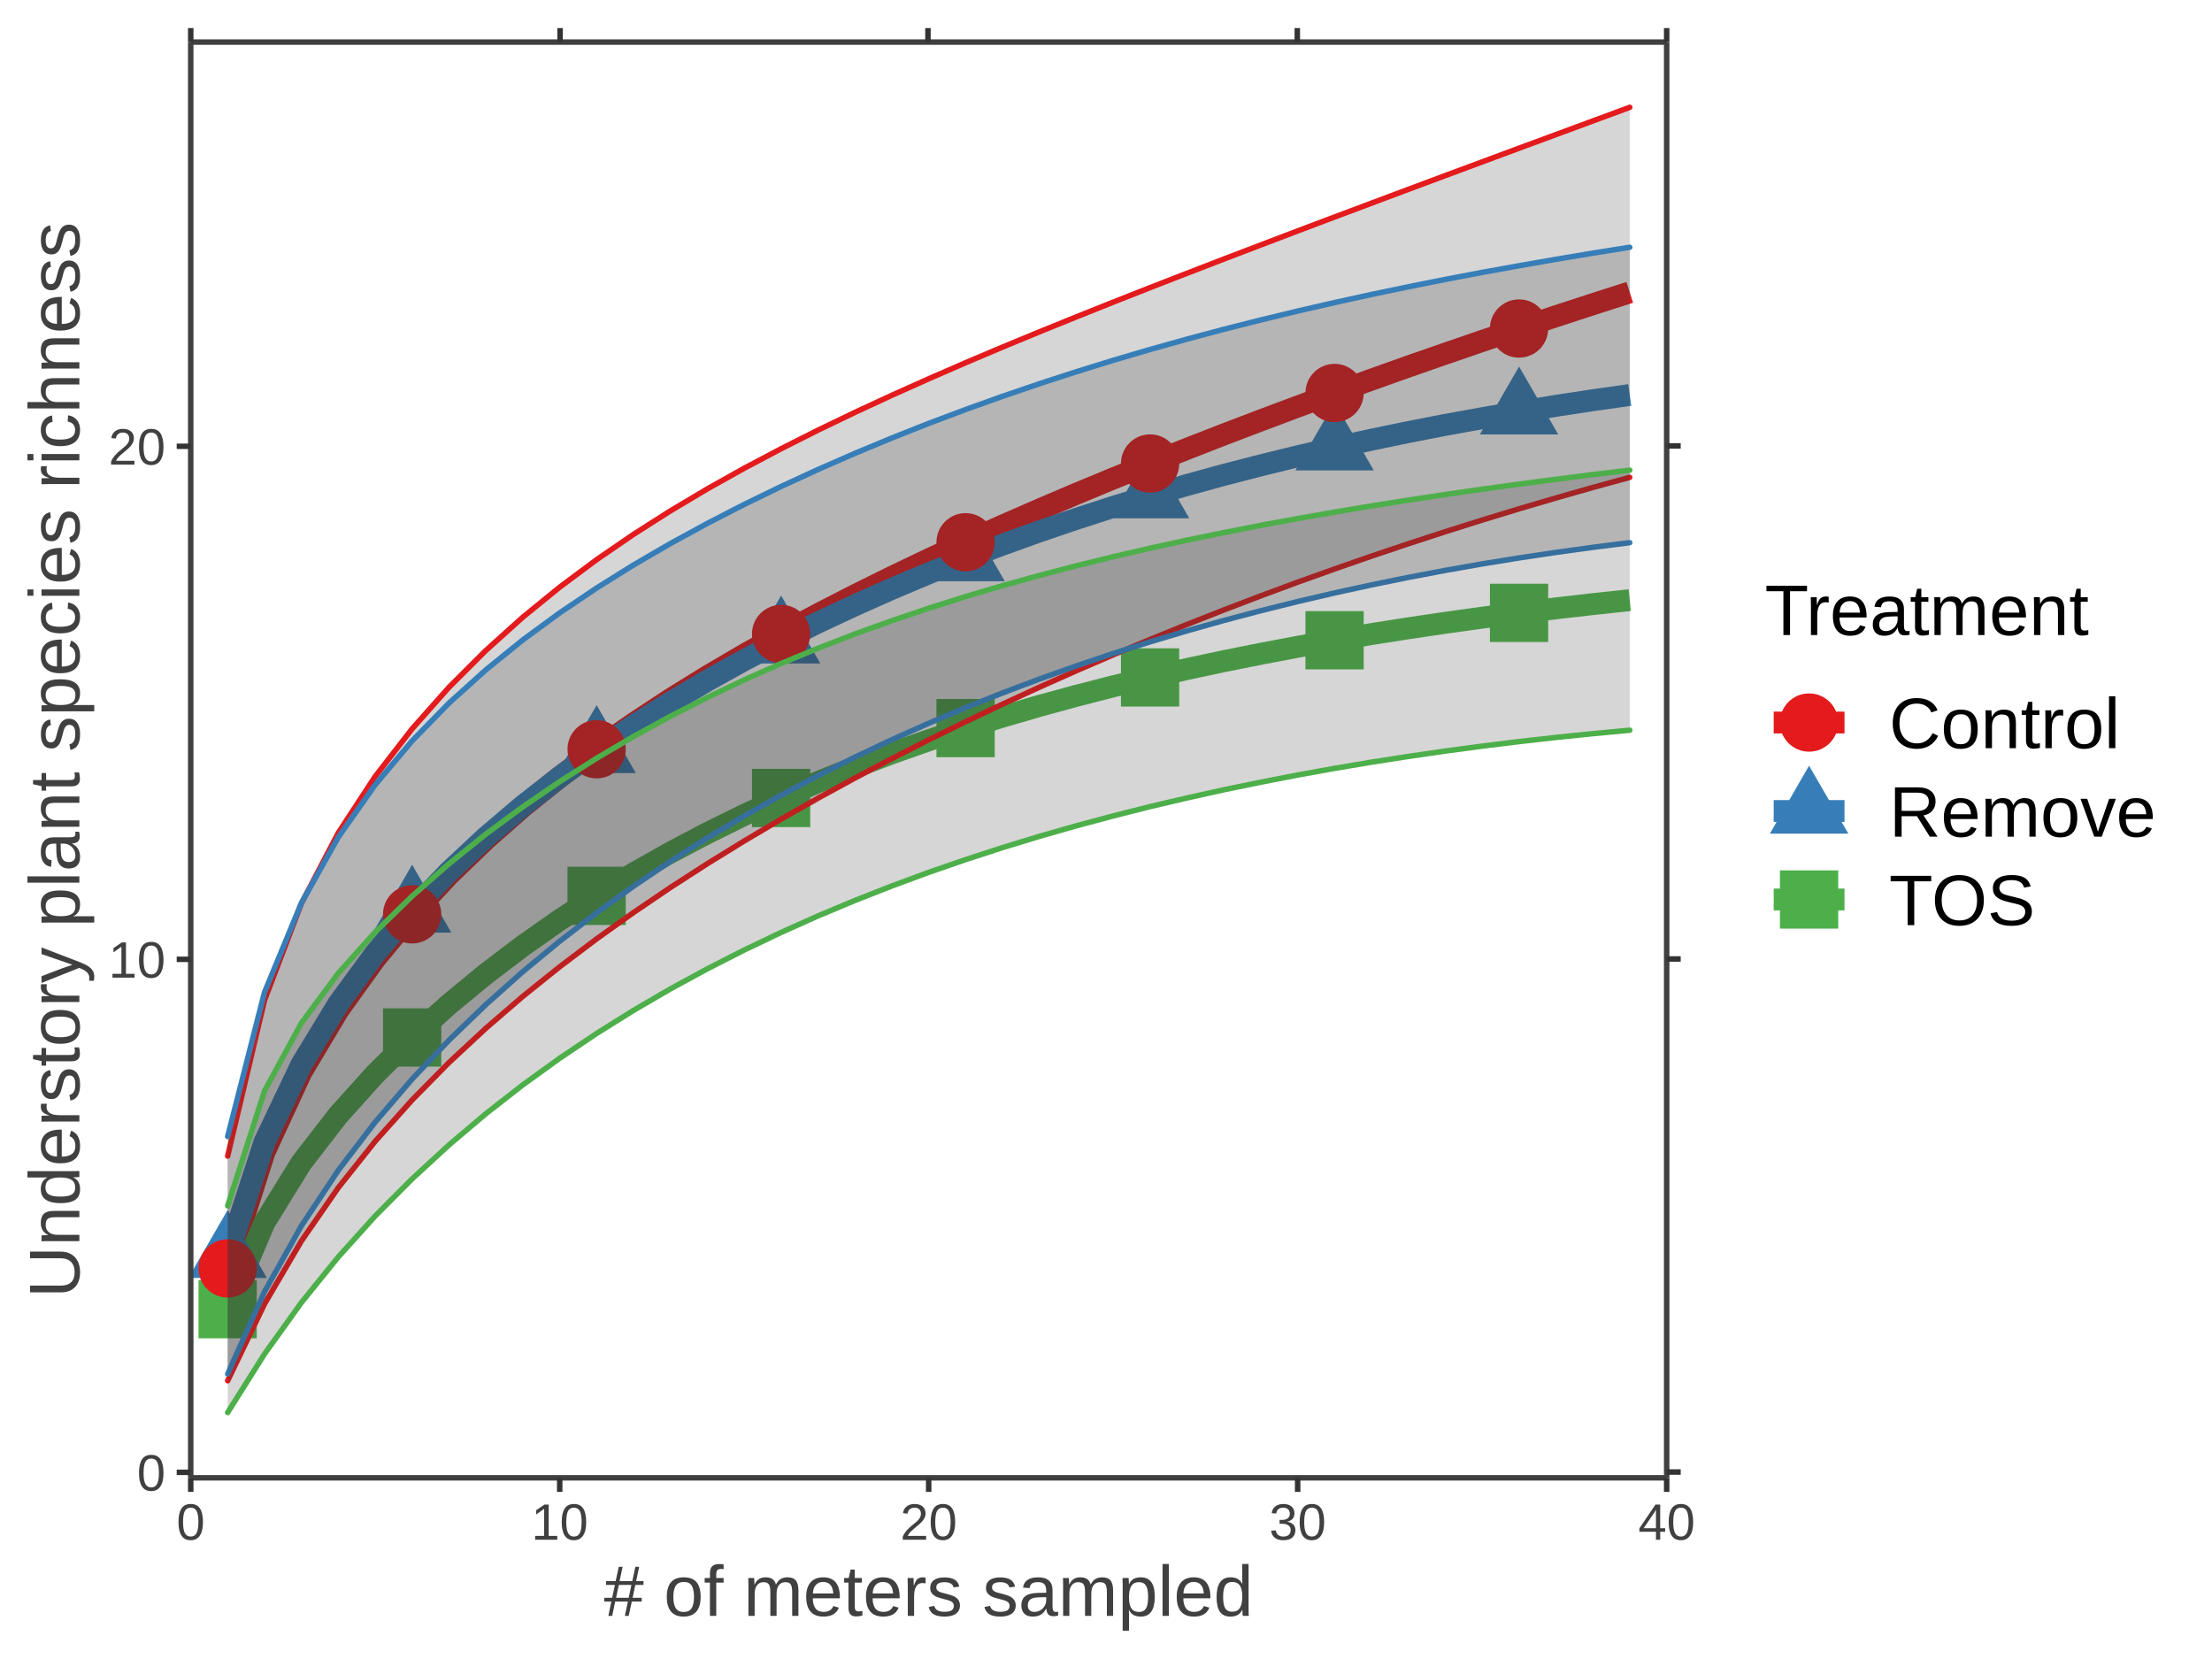
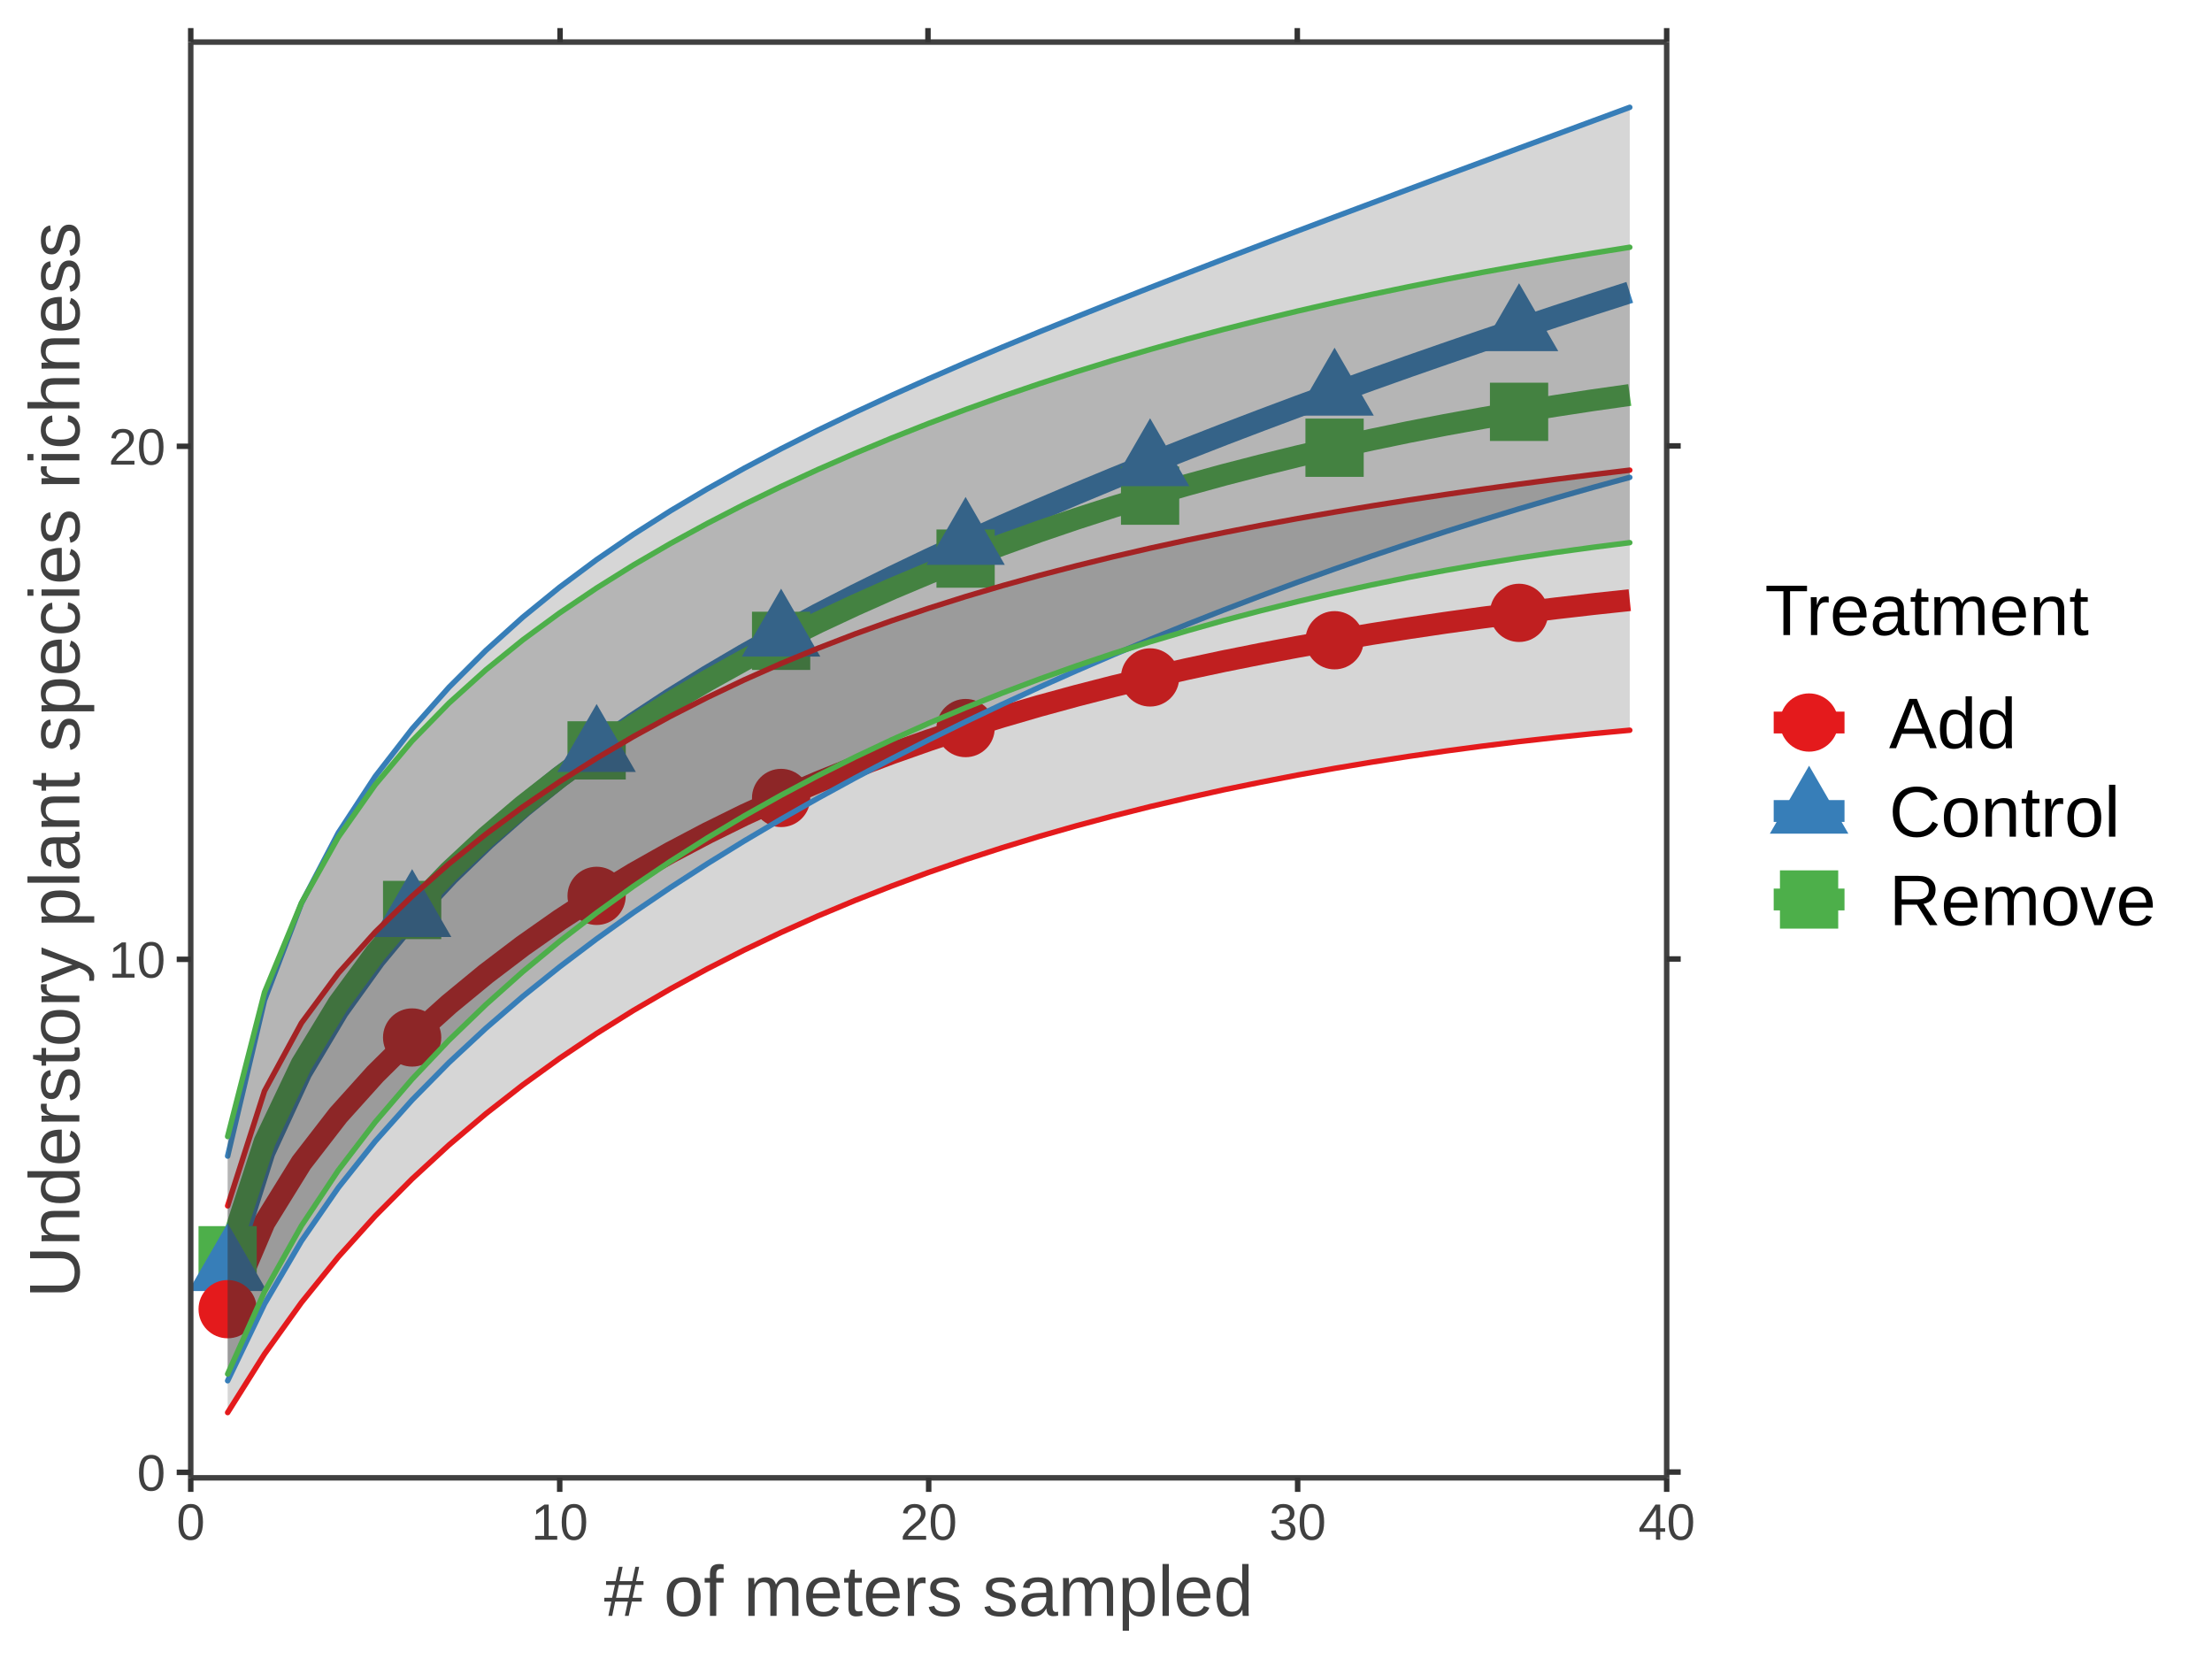
<svg xmlns="http://www.w3.org/2000/svg" class="svglite" width="432.00pt" height="324.00pt" viewBox="0 0 432.00 324.00">
  <defs>
    <style type="text/css">
    .svglite line, .svglite polyline, .svglite polygon, .svglite path, .svglite rect, .svglite circle {
      fill: none;
      stroke: #000000;
      stroke-linecap: round;
      stroke-linejoin: round;
      stroke-miterlimit: 10.00;
    }
  </style>
  </defs>
  <rect width="100%" height="100%" style="stroke: none; fill: #FFFFFF;" />
  <defs>
    <clipPath id="cpMC4wMHw0MzIuMDB8MC4wMHwzMjQuMDA=">
      <rect x="0.00" y="0.00" width="432.00" height="324.00" />
    </clipPath>
  </defs>
  <g clip-path="url(#cpMC4wMHw0MzIuMDB8MC4wMHwzMjQuMDA=)">
    <rect x="0" y="0.00" width="432.00" height="324.00" style="stroke-width: 1.07; stroke: #FFFFFF; fill: #FFFFFF;" />
  </g>
  <defs>
    <clipPath id="cpMzcuMjV8MzI1LjUwfDguMjJ8Mjg4LjYy">
      <rect x="37.25" y="8.22" width="288.25" height="280.40" />
    </clipPath>
  </defs>
  <g clip-path="url(#cpMzcuMjV8MzI1LjUwfDguMjJ8Mjg4LjYy)">
-     <polyline points="44.46,247.72 51.66,224.99 58.87,209.38 66.07,197.30 73.28,187.26 80.49,178.57 87.69,170.86 94.90,163.91 102.10,157.57 109.31,151.74 116.52,146.33 123.72,141.29 130.93,136.55 138.14,132.08 145.34,127.85 152.55,123.81 159.75,119.95 166.96,116.25 174.17,112.68 181.37,109.23 188.58,105.90 195.78,102.66 202.99,99.51 210.20,96.44 217.40,93.45 224.61,90.52 231.82,87.66 239.02,84.85 246.23,82.10 253.43,79.40 260.64,76.75 267.85,74.14 275.05,71.58 282.26,69.07 289.46,66.59 296.67,64.16 303.88,61.76 311.08,59.41 318.29,57.10 " style="stroke-width: 4.27; stroke: #E41A1C; stroke-linecap: butt;" />
-     <polyline points="44.46,245.15 51.66,223.03 58.87,207.87 66.07,196.03 73.28,186.20 80.49,177.72 87.69,170.23 94.90,163.50 102.10,157.38 109.31,151.76 116.52,146.55 123.72,141.71 130.93,137.18 138.14,132.93 145.34,128.93 152.55,125.15 159.75,121.58 166.96,118.21 174.17,115.00 181.37,111.97 188.58,109.09 195.78,106.37 202.99,103.78 210.20,101.33 217.40,99.00 224.61,96.80 231.82,94.72 239.02,92.74 246.23,90.88 253.43,89.11 260.64,87.44 267.85,85.87 275.05,84.38 282.26,82.98 289.46,81.67 296.67,80.43 303.88,79.26 311.08,78.16 318.29,77.14 " style="stroke-width: 4.27; stroke: #377EB8; stroke-linecap: butt;" />
-     <polyline points="44.46,255.68 51.66,238.74 58.87,227.08 66.07,217.77 73.28,209.76 80.49,202.62 87.69,196.14 94.90,190.20 102.10,184.73 109.31,179.66 116.52,174.96 123.72,170.58 130.93,166.51 138.14,162.71 145.34,159.16 152.55,155.84 159.75,152.74 166.96,149.84 174.17,147.12 181.37,144.58 188.58,142.19 195.78,139.96 202.99,137.86 210.20,135.89 217.40,134.04 224.61,132.30 231.82,130.66 239.02,129.12 246.23,127.68 253.43,126.32 260.64,125.04 267.85,123.83 275.05,122.70 282.26,121.63 289.46,120.63 296.67,119.69 303.88,118.81 311.08,117.98 318.29,117.21 " style="stroke-width: 4.27; stroke: #4DAF4A; stroke-linecap: butt;" />
-     <polygon points="38.77,261.37 50.14,261.37 50.14,250.00 38.77,250.00 " style="stroke-width: 0.71; stroke: none; fill: #4DAF4A;" />
-     <polygon points="74.80,208.31 86.18,208.31 86.18,196.93 74.80,196.93 " style="stroke-width: 0.71; stroke: none; fill: #4DAF4A;" />
-     <polygon points="110.83,180.65 122.21,180.65 122.21,169.27 110.83,169.27 " style="stroke-width: 0.71; stroke: none; fill: #4DAF4A;" />
-     <polygon points="146.86,161.53 158.24,161.53 158.24,150.15 146.86,150.15 " style="stroke-width: 0.71; stroke: none; fill: #4DAF4A;" />
-     <polygon points="182.89,147.88 194.27,147.88 194.27,136.51 182.89,136.51 " style="stroke-width: 0.71; stroke: none; fill: #4DAF4A;" />
-     <polygon points="218.92,137.99 230.30,137.99 230.30,126.61 218.92,126.61 " style="stroke-width: 0.71; stroke: none; fill: #4DAF4A;" />
-     <polygon points="254.95,130.73 266.33,130.73 266.33,119.35 254.95,119.35 " style="stroke-width: 0.71; stroke: none; fill: #4DAF4A;" />
-     <polygon points="290.98,125.38 302.36,125.38 302.36,114.00 290.98,114.00 " style="stroke-width: 0.71; stroke: none; fill: #4DAF4A;" />
-     <polygon points="44.46,236.30 52.12,249.58 36.79,249.58 " style="stroke-width: 0.71; stroke: none; fill: #377EB8;" />
-     <polygon points="80.49,168.87 88.15,182.14 72.82,182.14 " style="stroke-width: 0.71; stroke: none; fill: #377EB8;" />
-     <polygon points="116.52,137.71 124.18,150.98 108.85,150.98 " style="stroke-width: 0.71; stroke: none; fill: #377EB8;" />
-     <polygon points="152.55,116.31 160.21,129.58 144.89,129.58 " style="stroke-width: 0.71; stroke: none; fill: #377EB8;" />
-     <polygon points="188.58,100.25 196.24,113.52 180.92,113.52 " style="stroke-width: 0.71; stroke: none; fill: #377EB8;" />
-     <polygon points="224.61,87.96 232.27,101.23 216.95,101.23 " style="stroke-width: 0.71; stroke: none; fill: #377EB8;" />
-     <polygon points="260.64,78.60 268.30,91.87 252.98,91.87 " style="stroke-width: 0.71; stroke: none; fill: #377EB8;" />
-     <polygon points="296.67,71.58 304.33,84.85 289.01,84.85 " style="stroke-width: 0.71; stroke: none; fill: #377EB8;" />
-     <circle cx="44.46" cy="247.72" r="5.69" style="stroke-width: 0.71; stroke: none; fill: #E41A1C;" />
-     <circle cx="80.49" cy="178.57" r="5.69" style="stroke-width: 0.71; stroke: none; fill: #E41A1C;" />
-     <circle cx="116.52" cy="146.33" r="5.69" style="stroke-width: 0.71; stroke: none; fill: #E41A1C;" />
-     <circle cx="152.55" cy="123.81" r="5.69" style="stroke-width: 0.71; stroke: none; fill: #E41A1C;" />
-     <circle cx="188.58" cy="105.90" r="5.69" style="stroke-width: 0.71; stroke: none; fill: #E41A1C;" />
-     <circle cx="224.61" cy="90.52" r="5.69" style="stroke-width: 0.71; stroke: none; fill: #E41A1C;" />
-     <circle cx="260.64" cy="76.75" r="5.69" style="stroke-width: 0.71; stroke: none; fill: #E41A1C;" />
-     <circle cx="296.67" cy="64.16" r="5.69" style="stroke-width: 0.71; stroke: none; fill: #E41A1C;" />
+     <polyline points="44.46,255.68 51.66,238.74 58.87,227.08 66.07,217.77 73.28,209.76 80.49,202.62 87.69,196.14 94.90,190.20 102.10,184.73 109.31,179.66 116.52,174.96 123.72,170.58 130.93,166.51 138.14,162.71 145.34,159.16 152.55,155.84 159.75,152.74 166.96,149.84 174.17,147.12 181.37,144.58 188.58,142.19 195.78,139.96 202.99,137.86 210.20,135.89 217.40,134.04 224.61,132.30 231.82,130.66 239.02,129.12 246.23,127.68 253.43,126.32 260.64,125.04 267.85,123.83 275.05,122.70 282.26,121.63 289.46,120.63 296.67,119.69 303.88,118.81 311.08,117.98 318.29,117.21 " style="stroke-width: 4.27; stroke: #E41A1C; stroke-linecap: butt;" />
+     <polyline points="44.46,247.72 51.66,224.99 58.87,209.38 66.07,197.30 73.28,187.26 80.49,178.57 87.69,170.86 94.90,163.91 102.10,157.57 109.31,151.74 116.52,146.33 123.72,141.29 130.93,136.55 138.14,132.08 145.34,127.85 152.55,123.81 159.75,119.95 166.96,116.25 174.17,112.68 181.37,109.23 188.58,105.90 195.78,102.66 202.99,99.51 210.20,96.44 217.40,93.45 224.61,90.52 231.82,87.66 239.02,84.85 246.23,82.10 253.43,79.40 260.64,76.75 267.85,74.14 275.05,71.58 282.26,69.07 289.46,66.59 296.67,64.16 303.88,61.76 311.08,59.41 318.29,57.10 " style="stroke-width: 4.27; stroke: #377EB8; stroke-linecap: butt;" />
+     <polyline points="44.46,245.15 51.66,223.03 58.87,207.87 66.07,196.03 73.28,186.20 80.49,177.72 87.69,170.23 94.90,163.50 102.10,157.38 109.31,151.76 116.52,146.55 123.72,141.71 130.93,137.18 138.14,132.93 145.34,128.93 152.55,125.15 159.75,121.58 166.96,118.21 174.17,115.00 181.37,111.97 188.58,109.09 195.78,106.37 202.99,103.78 210.20,101.33 217.40,99.00 224.61,96.80 231.82,94.72 239.02,92.74 246.23,90.88 253.43,89.11 260.64,87.44 267.85,85.87 275.05,84.38 282.26,82.98 289.46,81.67 296.67,80.43 303.88,79.26 311.08,78.16 318.29,77.14 " style="stroke-width: 4.27; stroke: #4DAF4A; stroke-linecap: butt;" />
+     <polygon points="38.77,250.84 50.14,250.84 50.14,239.46 38.77,239.46 " style="stroke-width: 0.71; stroke: none; fill: #4DAF4A;" />
+     <polygon points="74.80,183.41 86.18,183.41 86.18,172.03 74.80,172.03 " style="stroke-width: 0.71; stroke: none; fill: #4DAF4A;" />
+     <polygon points="110.83,152.24 122.21,152.24 122.21,140.86 110.83,140.86 " style="stroke-width: 0.71; stroke: none; fill: #4DAF4A;" />
+     <polygon points="146.86,130.84 158.24,130.84 158.24,119.47 146.86,119.47 " style="stroke-width: 0.71; stroke: none; fill: #4DAF4A;" />
+     <polygon points="182.89,114.78 194.27,114.78 194.27,103.41 182.89,103.41 " style="stroke-width: 0.71; stroke: none; fill: #4DAF4A;" />
+     <polygon points="218.92,102.49 230.30,102.49 230.30,91.11 218.92,91.11 " style="stroke-width: 0.71; stroke: none; fill: #4DAF4A;" />
+     <polygon points="254.95,93.13 266.33,93.13 266.33,81.75 254.95,81.75 " style="stroke-width: 0.71; stroke: none; fill: #4DAF4A;" />
+     <polygon points="290.98,86.12 302.36,86.12 302.36,74.74 290.98,74.74 " style="stroke-width: 0.71; stroke: none; fill: #4DAF4A;" />
+     <polygon points="44.46,238.87 52.12,252.14 36.79,252.14 " style="stroke-width: 0.71; stroke: none; fill: #377EB8;" />
+     <polygon points="80.49,169.73 88.15,183.00 72.82,183.00 " style="stroke-width: 0.71; stroke: none; fill: #377EB8;" />
+     <polygon points="116.52,137.49 124.18,150.76 108.85,150.76 " style="stroke-width: 0.71; stroke: none; fill: #377EB8;" />
+     <polygon points="152.55,114.96 160.21,128.23 144.89,128.23 " style="stroke-width: 0.71; stroke: none; fill: #377EB8;" />
+     <polygon points="188.58,97.05 196.24,110.32 180.92,110.32 " style="stroke-width: 0.71; stroke: none; fill: #377EB8;" />
+     <polygon points="224.61,81.68 232.27,94.95 216.95,94.95 " style="stroke-width: 0.71; stroke: none; fill: #377EB8;" />
+     <polygon points="260.64,67.90 268.30,81.17 252.98,81.17 " style="stroke-width: 0.71; stroke: none; fill: #377EB8;" />
+     <polygon points="296.67,55.31 304.33,68.58 289.01,68.58 " style="stroke-width: 0.71; stroke: none; fill: #377EB8;" />
+     <circle cx="44.46" cy="255.68" r="5.69" style="stroke-width: 0.71; stroke: none; fill: #E41A1C;" />
+     <circle cx="80.49" cy="202.62" r="5.69" style="stroke-width: 0.71; stroke: none; fill: #E41A1C;" />
+     <circle cx="116.52" cy="174.96" r="5.69" style="stroke-width: 0.71; stroke: none; fill: #E41A1C;" />
+     <circle cx="152.55" cy="155.84" r="5.69" style="stroke-width: 0.71; stroke: none; fill: #E41A1C;" />
+     <circle cx="188.58" cy="142.19" r="5.69" style="stroke-width: 0.71; stroke: none; fill: #E41A1C;" />
+     <circle cx="224.61" cy="132.30" r="5.69" style="stroke-width: 0.71; stroke: none; fill: #E41A1C;" />
+     <circle cx="260.64" cy="125.04" r="5.69" style="stroke-width: 0.71; stroke: none; fill: #E41A1C;" />
+     <circle cx="296.67" cy="119.69" r="5.69" style="stroke-width: 0.71; stroke: none; fill: #E41A1C;" />
+     <polygon points="44.46,235.50 51.66,213.06 58.87,199.79 66.07,190.06 73.28,182.03 80.49,175.01 87.69,168.69 94.90,162.90 102.10,157.58 109.31,152.65 116.52,148.08 123.72,143.84 130.93,139.89 138.14,136.21 145.34,132.78 152.55,129.58 159.75,126.60 166.96,123.82 174.17,121.22 181.37,118.79 188.58,116.51 195.78,114.38 202.99,112.38 210.20,110.50 217.40,108.73 224.61,107.06 231.82,105.49 239.02,104.01 246.23,102.60 253.43,101.27 260.64,100.01 267.85,98.81 275.05,97.67 282.26,96.58 289.46,95.54 296.67,94.55 303.88,93.60 311.08,92.69 318.29,91.82 318.29,142.61 311.08,143.28 303.88,144.02 296.67,144.83 289.46,145.72 282.26,146.68 275.05,147.73 267.85,148.85 260.64,150.06 253.43,151.36 246.23,152.76 239.02,154.24 231.82,155.84 224.61,157.53 217.40,159.35 210.20,161.28 202.99,163.34 195.78,165.54 188.58,167.88 181.37,170.37 174.17,173.03 166.96,175.86 159.75,178.88 152.55,182.10 145.34,185.54 138.14,189.21 130.93,193.13 123.72,197.33 116.52,201.83 109.31,206.67 102.10,211.88 94.90,217.50 87.69,223.60 80.49,230.23 73.28,237.48 66.07,245.48 58.87,254.38 51.66,264.43 44.46,275.87 " style="stroke-width: 0.00; stroke: none; fill: #333333; fill-opacity: 0.20;" />
+     <polyline points="44.46,235.50 51.66,213.06 58.87,199.79 66.07,190.06 73.28,182.03 80.49,175.01 87.69,168.69 94.90,162.90 102.10,157.58 109.31,152.65 116.52,148.08 123.72,143.84 130.93,139.89 138.14,136.21 145.34,132.78 152.55,129.58 159.75,126.60 166.96,123.82 174.17,121.22 181.37,118.79 188.58,116.51 195.78,114.38 202.99,112.38 210.20,110.50 217.40,108.73 224.61,107.06 231.82,105.49 239.02,104.01 246.23,102.60 253.43,101.27 260.64,100.01 267.85,98.81 275.05,97.67 282.26,96.58 289.46,95.54 296.67,94.55 303.88,93.60 311.08,92.69 318.29,91.82 " style="stroke-width: 1.07; stroke: #E41A1C;" />
+     <polyline points="318.29,142.61 311.08,143.28 303.88,144.02 296.67,144.83 289.46,145.72 282.26,146.68 275.05,147.73 267.85,148.85 260.64,150.06 253.43,151.36 246.23,152.76 239.02,154.24 231.82,155.84 224.61,157.53 217.40,159.35 210.20,161.28 202.99,163.34 195.78,165.54 188.58,167.88 181.37,170.37 174.17,173.03 166.96,175.86 159.75,178.88 152.55,182.10 145.34,185.54 138.14,189.21 130.93,193.13 123.72,197.33 116.52,201.83 109.31,206.67 102.10,211.88 94.90,217.50 87.69,223.60 80.49,230.23 73.28,237.48 66.07,245.48 58.87,254.38 51.66,264.43 44.46,275.87 " style="stroke-width: 1.07; stroke: #E41A1C;" />
    <polygon points="44.46,225.78 51.66,195.33 58.87,176.41 66.07,162.65 73.28,151.63 80.49,142.33 87.69,134.22 94.90,127.02 102.10,120.54 109.31,114.67 116.52,109.30 123.72,104.36 130.93,99.77 138.14,95.48 145.34,91.45 152.55,87.64 159.75,84.01 166.96,80.54 174.17,77.20 181.37,73.98 188.58,70.84 195.78,67.79 202.99,64.81 210.20,61.89 217.40,59.01 224.61,56.17 231.82,53.37 239.02,50.59 246.23,47.84 253.43,45.10 260.64,42.38 267.85,39.68 275.05,36.98 282.26,34.29 289.46,31.62 296.67,28.94 303.88,26.28 311.08,23.62 318.29,20.96 318.29,93.23 311.08,95.20 303.88,97.25 296.67,99.37 289.46,101.57 282.26,103.84 275.05,106.19 267.85,108.61 260.64,111.12 253.43,113.70 246.23,116.37 239.02,119.12 231.82,121.95 224.61,124.88 217.40,127.89 210.20,131.00 202.99,134.21 195.78,137.53 188.58,140.95 181.37,144.49 174.17,148.16 166.96,151.95 159.75,155.89 152.55,159.98 145.34,164.24 138.14,168.68 130.93,173.33 123.72,178.22 116.52,183.36 109.31,188.81 102.10,194.60 94.90,200.81 87.69,207.51 80.49,214.82 73.28,222.89 66.07,231.95 58.87,242.36 51.66,254.66 44.46,269.66 " style="stroke-width: 0.00; stroke: none; fill: #333333; fill-opacity: 0.20;" />
-     <polyline points="44.46,225.78 51.66,195.33 58.87,176.41 66.07,162.65 73.28,151.63 80.49,142.33 87.69,134.22 94.90,127.02 102.10,120.54 109.31,114.67 116.52,109.30 123.72,104.36 130.93,99.77 138.14,95.48 145.34,91.45 152.55,87.64 159.75,84.01 166.96,80.54 174.17,77.20 181.37,73.98 188.58,70.84 195.78,67.79 202.99,64.81 210.20,61.89 217.40,59.01 224.61,56.17 231.82,53.37 239.02,50.59 246.23,47.84 253.43,45.10 260.64,42.38 267.85,39.68 275.05,36.98 282.26,34.29 289.46,31.62 296.67,28.94 303.88,26.28 311.08,23.62 318.29,20.96 " style="stroke-width: 1.07; stroke: #E41A1C;" />
-     <polyline points="318.29,93.23 311.08,95.20 303.88,97.25 296.67,99.37 289.46,101.57 282.26,103.84 275.05,106.19 267.85,108.61 260.64,111.12 253.43,113.70 246.23,116.37 239.02,119.12 231.82,121.95 224.61,124.88 217.40,127.89 210.20,131.00 202.99,134.21 195.78,137.53 188.58,140.95 181.37,144.49 174.17,148.16 166.96,151.95 159.75,155.89 152.55,159.98 145.34,164.24 138.14,168.68 130.93,173.33 123.72,178.22 116.52,183.36 109.31,188.81 102.10,194.60 94.90,200.81 87.69,207.51 80.49,214.82 73.28,222.89 66.07,231.95 58.87,242.36 51.66,254.66 44.46,269.66 " style="stroke-width: 1.07; stroke: #E41A1C;" />
+     <polyline points="44.46,225.78 51.66,195.33 58.87,176.41 66.07,162.65 73.28,151.63 80.49,142.33 87.69,134.22 94.90,127.02 102.10,120.54 109.31,114.67 116.52,109.30 123.72,104.36 130.93,99.77 138.14,95.48 145.34,91.45 152.55,87.64 159.75,84.01 166.96,80.54 174.17,77.20 181.37,73.98 188.58,70.84 195.78,67.79 202.99,64.81 210.20,61.89 217.40,59.01 224.61,56.17 231.82,53.37 239.02,50.59 246.23,47.84 253.43,45.10 260.64,42.38 267.85,39.68 275.05,36.98 282.26,34.29 289.46,31.62 296.67,28.94 303.88,26.28 311.08,23.62 318.29,20.96 " style="stroke-width: 1.07; stroke: #377EB8;" />
+     <polyline points="318.29,93.23 311.08,95.20 303.88,97.25 296.67,99.37 289.46,101.57 282.26,103.84 275.05,106.19 267.85,108.61 260.64,111.12 253.43,113.70 246.23,116.37 239.02,119.12 231.82,121.95 224.61,124.88 217.40,127.89 210.20,131.00 202.99,134.21 195.78,137.53 188.58,140.95 181.37,144.49 174.17,148.16 166.96,151.95 159.75,155.89 152.55,159.98 145.34,164.24 138.14,168.68 130.93,173.33 123.72,178.22 116.52,183.36 109.31,188.81 102.10,194.60 94.90,200.81 87.69,207.51 80.49,214.82 73.28,222.89 66.07,231.95 58.87,242.36 51.66,254.66 44.46,269.66 " style="stroke-width: 1.07; stroke: #377EB8;" />
    <polygon points="44.46,221.96 51.66,193.79 58.87,176.34 66.07,163.50 73.28,153.26 80.49,144.69 87.69,137.31 94.90,130.81 102.10,124.98 109.31,119.69 116.52,114.84 123.72,110.34 130.93,106.15 138.14,102.22 145.34,98.51 152.55,95.01 159.75,91.69 166.96,88.54 174.17,85.54 181.37,82.69 188.58,79.98 195.78,77.40 202.99,74.94 210.20,72.60 217.40,70.37 224.61,68.25 231.82,66.23 239.02,64.31 246.23,62.49 253.43,60.75 260.64,59.09 267.85,57.51 275.05,56.01 282.26,54.57 289.46,53.20 296.67,51.90 303.88,50.64 311.08,49.44 318.29,48.29 318.29,105.98 311.08,106.89 303.88,107.88 296.67,108.96 289.46,110.13 282.26,111.40 275.05,112.76 267.85,114.23 260.64,115.80 253.43,117.48 246.23,119.27 239.02,121.17 231.82,123.20 224.61,125.35 217.40,127.63 210.20,130.05 202.99,132.62 195.78,135.33 188.58,138.21 181.37,141.25 174.17,144.47 166.96,147.87 159.75,151.48 152.55,155.30 145.34,159.35 138.14,163.65 130.93,168.22 123.72,173.08 116.52,178.27 109.31,183.82 102.10,189.77 94.90,196.19 87.69,203.14 80.49,210.74 73.28,219.14 66.07,228.56 58.87,239.39 51.66,252.27 44.46,268.34 " style="stroke-width: 0.00; stroke: none; fill: #333333; fill-opacity: 0.20;" />
-     <polyline points="44.46,221.96 51.66,193.79 58.87,176.34 66.07,163.50 73.28,153.26 80.49,144.69 87.69,137.31 94.90,130.81 102.10,124.98 109.31,119.69 116.52,114.84 123.72,110.34 130.93,106.15 138.14,102.22 145.34,98.51 152.55,95.01 159.75,91.69 166.96,88.54 174.17,85.54 181.37,82.69 188.58,79.98 195.78,77.40 202.99,74.94 210.20,72.60 217.40,70.37 224.61,68.25 231.82,66.23 239.02,64.31 246.23,62.49 253.43,60.75 260.64,59.09 267.85,57.51 275.05,56.01 282.26,54.57 289.46,53.20 296.67,51.90 303.88,50.64 311.08,49.44 318.29,48.29 " style="stroke-width: 1.07; stroke: #377EB8;" />
-     <polyline points="318.29,105.98 311.08,106.89 303.88,107.88 296.67,108.96 289.46,110.13 282.26,111.40 275.05,112.76 267.85,114.23 260.64,115.80 253.43,117.48 246.23,119.27 239.02,121.17 231.82,123.20 224.61,125.35 217.40,127.63 210.20,130.05 202.99,132.62 195.78,135.33 188.58,138.21 181.37,141.25 174.17,144.47 166.96,147.87 159.75,151.48 152.55,155.30 145.34,159.35 138.14,163.65 130.93,168.22 123.72,173.08 116.52,178.27 109.31,183.82 102.10,189.77 94.90,196.19 87.69,203.14 80.49,210.74 73.28,219.14 66.07,228.56 58.87,239.39 51.66,252.27 44.46,268.34 " style="stroke-width: 1.07; stroke: #377EB8;" />
-     <polygon points="44.46,235.50 51.66,213.06 58.87,199.79 66.07,190.06 73.28,182.03 80.49,175.01 87.69,168.69 94.90,162.90 102.10,157.58 109.31,152.65 116.52,148.08 123.72,143.84 130.93,139.89 138.14,136.21 145.34,132.78 152.55,129.58 159.75,126.60 166.96,123.82 174.17,121.22 181.37,118.79 188.58,116.51 195.78,114.38 202.99,112.38 210.20,110.50 217.40,108.73 224.61,107.06 231.82,105.49 239.02,104.01 246.23,102.60 253.43,101.27 260.64,100.01 267.85,98.81 275.05,97.67 282.26,96.58 289.46,95.54 296.67,94.55 303.88,93.60 311.08,92.69 318.29,91.82 318.29,142.61 311.08,143.28 303.88,144.02 296.67,144.83 289.46,145.72 282.26,146.68 275.05,147.73 267.85,148.85 260.64,150.06 253.43,151.36 246.23,152.76 239.02,154.24 231.82,155.84 224.61,157.53 217.40,159.35 210.20,161.28 202.99,163.34 195.78,165.54 188.58,167.88 181.37,170.37 174.17,173.03 166.96,175.86 159.75,178.88 152.55,182.10 145.34,185.54 138.14,189.21 130.93,193.13 123.72,197.33 116.52,201.83 109.31,206.67 102.10,211.88 94.90,217.50 87.69,223.60 80.49,230.23 73.28,237.48 66.07,245.48 58.87,254.38 51.66,264.43 44.46,275.87 " style="stroke-width: 0.00; stroke: none; fill: #333333; fill-opacity: 0.20;" />
-     <polyline points="44.46,235.50 51.66,213.06 58.87,199.79 66.07,190.06 73.28,182.03 80.49,175.01 87.69,168.69 94.90,162.90 102.10,157.58 109.31,152.65 116.52,148.08 123.72,143.84 130.93,139.89 138.14,136.21 145.34,132.78 152.55,129.58 159.75,126.60 166.96,123.82 174.17,121.22 181.37,118.79 188.58,116.51 195.78,114.38 202.99,112.38 210.20,110.50 217.40,108.73 224.61,107.06 231.82,105.49 239.02,104.01 246.23,102.60 253.43,101.27 260.64,100.01 267.85,98.81 275.05,97.67 282.26,96.58 289.46,95.54 296.67,94.55 303.88,93.60 311.08,92.69 318.29,91.82 " style="stroke-width: 1.07; stroke: #4DAF4A;" />
-     <polyline points="318.29,142.61 311.08,143.28 303.88,144.02 296.67,144.83 289.46,145.72 282.26,146.68 275.05,147.73 267.85,148.85 260.64,150.06 253.43,151.36 246.23,152.76 239.02,154.24 231.82,155.84 224.61,157.53 217.40,159.35 210.20,161.28 202.99,163.34 195.78,165.54 188.58,167.88 181.37,170.37 174.17,173.03 166.96,175.86 159.75,178.88 152.55,182.10 145.34,185.54 138.14,189.21 130.93,193.13 123.72,197.33 116.52,201.83 109.31,206.67 102.10,211.88 94.90,217.50 87.69,223.60 80.49,230.23 73.28,237.48 66.07,245.48 58.87,254.38 51.66,264.43 44.46,275.87 " style="stroke-width: 1.07; stroke: #4DAF4A;" />
+     <polyline points="44.46,221.96 51.66,193.79 58.87,176.34 66.07,163.50 73.28,153.26 80.49,144.69 87.69,137.31 94.90,130.81 102.10,124.98 109.31,119.69 116.52,114.84 123.72,110.34 130.93,106.15 138.14,102.22 145.34,98.51 152.55,95.01 159.75,91.69 166.96,88.54 174.17,85.54 181.37,82.69 188.58,79.98 195.78,77.40 202.99,74.94 210.20,72.60 217.40,70.37 224.61,68.25 231.82,66.23 239.02,64.31 246.23,62.49 253.43,60.75 260.64,59.09 267.85,57.51 275.05,56.01 282.26,54.57 289.46,53.20 296.67,51.90 303.88,50.64 311.08,49.44 318.29,48.29 " style="stroke-width: 1.07; stroke: #4DAF4A;" />
+     <polyline points="318.29,105.98 311.08,106.89 303.88,107.88 296.67,108.96 289.46,110.13 282.26,111.40 275.05,112.76 267.85,114.23 260.64,115.80 253.43,117.48 246.23,119.27 239.02,121.17 231.82,123.20 224.61,125.35 217.40,127.63 210.20,130.05 202.99,132.62 195.78,135.33 188.58,138.21 181.37,141.25 174.17,144.47 166.96,147.87 159.75,151.48 152.55,155.30 145.34,159.35 138.14,163.65 130.93,168.22 123.72,173.08 116.52,178.27 109.31,183.82 102.10,189.77 94.90,196.19 87.69,203.14 80.49,210.74 73.28,219.14 66.07,228.56 58.87,239.39 51.66,252.27 44.46,268.34 " style="stroke-width: 1.07; stroke: #4DAF4A;" />
  </g>
  <g clip-path="url(#cpMC4wMHw0MzIuMDB8MC4wMHwzMjQuMDA=)">
    <polyline points="37.25,8.22 325.50,8.22 " style="stroke-width: 1.07; stroke: #404040; stroke-linecap: butt;" />
    <polyline points="37.25,8.22 37.25,5.48 " style="stroke-width: 1.07; stroke: #333333; stroke-linecap: butt;" />
    <polyline points="109.38,8.22 109.38,5.48 " style="stroke-width: 1.07; stroke: #333333; stroke-linecap: butt;" />
    <polyline points="181.23,8.22 181.23,5.48 " style="stroke-width: 1.07; stroke: #333333; stroke-linecap: butt;" />
    <polyline points="253.36,8.22 253.36,5.48 " style="stroke-width: 1.07; stroke: #333333; stroke-linecap: butt;" />
    <polyline points="325.50,8.22 325.50,5.48 " style="stroke-width: 1.07; stroke: #333333; stroke-linecap: butt;" />
    <polyline points="37.25,288.62 37.25,8.22 " style="stroke-width: 1.07; stroke: #404040; stroke-linecap: butt;" />
    <text x="32.32" y="291.12" text-anchor="end" style="font-size: 10.00px; fill: #404040; font-family: Arial;" textLength="5.57px" lengthAdjust="spacingAndGlyphs">0</text>
    <text x="32.32" y="190.93" text-anchor="end" style="font-size: 10.00px; fill: #404040; font-family: Arial;" textLength="11.13px" lengthAdjust="spacingAndGlyphs">10</text>
    <text x="32.32" y="90.74" text-anchor="end" style="font-size: 10.00px; fill: #404040; font-family: Arial;" textLength="11.13px" lengthAdjust="spacingAndGlyphs">20</text>
    <polyline points="34.51,287.54 37.25,287.54 " style="stroke-width: 1.07; stroke: #333333; stroke-linecap: butt;" />
    <polyline points="34.51,187.35 37.25,187.35 " style="stroke-width: 1.07; stroke: #333333; stroke-linecap: butt;" />
    <polyline points="34.51,87.16 37.25,87.16 " style="stroke-width: 1.07; stroke: #333333; stroke-linecap: butt;" />
    <polyline points="325.50,288.62 325.50,8.22 " style="stroke-width: 1.07; stroke: #404040; stroke-linecap: butt;" />
    <polyline points="325.50,287.49 328.24,287.49 " style="stroke-width: 1.07; stroke: #333333; stroke-linecap: butt;" />
    <polyline points="325.50,187.29 328.24,187.29 " style="stroke-width: 1.07; stroke: #333333; stroke-linecap: butt;" />
    <polyline points="325.50,87.09 328.24,87.09 " style="stroke-width: 1.07; stroke: #333333; stroke-linecap: butt;" />
    <polyline points="37.25,288.62 325.50,288.62 " style="stroke-width: 1.07; stroke: #404040; stroke-linecap: butt;" />
    <polyline points="37.25,291.36 37.25,288.62 " style="stroke-width: 1.07; stroke: #333333; stroke-linecap: butt;" />
    <polyline points="109.31,291.36 109.31,288.62 " style="stroke-width: 1.07; stroke: #333333; stroke-linecap: butt;" />
    <polyline points="181.37,291.36 181.37,288.62 " style="stroke-width: 1.07; stroke: #333333; stroke-linecap: butt;" />
    <polyline points="253.43,291.36 253.43,288.62 " style="stroke-width: 1.07; stroke: #333333; stroke-linecap: butt;" />
    <polyline points="325.50,291.36 325.50,288.62 " style="stroke-width: 1.07; stroke: #333333; stroke-linecap: butt;" />
    <text x="37.25" y="300.71" text-anchor="middle" style="font-size: 10.00px; fill: #404040; font-family: Arial;" textLength="5.57px" lengthAdjust="spacingAndGlyphs">0</text>
    <text x="109.31" y="300.71" text-anchor="middle" style="font-size: 10.00px; fill: #404040; font-family: Arial;" textLength="11.13px" lengthAdjust="spacingAndGlyphs">10</text>
    <text x="181.37" y="300.71" text-anchor="middle" style="font-size: 10.00px; fill: #404040; font-family: Arial;" textLength="11.13px" lengthAdjust="spacingAndGlyphs">20</text>
    <text x="253.43" y="300.71" text-anchor="middle" style="font-size: 10.00px; fill: #404040; font-family: Arial;" textLength="11.13px" lengthAdjust="spacingAndGlyphs">30</text>
    <text x="325.50" y="300.71" text-anchor="middle" style="font-size: 10.00px; fill: #404040; font-family: Arial;" textLength="11.13px" lengthAdjust="spacingAndGlyphs">40</text>
    <text x="181.37" y="315.58" text-anchor="middle" style="font-size: 14.00px; fill: #404040; font-family: Arial;" textLength="126.78px" lengthAdjust="spacingAndGlyphs"># of meters sampled</text>
    <text transform="translate(15.50,148.42) rotate(-90)" text-anchor="middle" style="font-size: 14.00px; fill: #404040; font-family: Arial;" textLength="210.02px" lengthAdjust="spacingAndGlyphs">Understory plant species richness</text>
    <rect x="339.19" y="107.05" width="87.33" height="82.74" style="stroke-width: 1.07; stroke: none; fill: #FFFFFF;" />
    <text x="344.67" y="124.02" style="font-size: 14.00px; font-family: Arial;" textLength="63.25px" lengthAdjust="spacingAndGlyphs">Treatment</text>
    <line x1="346.40" y1="141.11" x2="360.23" y2="141.11" style="stroke-width: 4.27; stroke: #E41A1C; stroke-linecap: butt;" />
    <circle cx="353.31" cy="141.11" r="5.69" style="stroke-width: 0.71; stroke: none; fill: #E41A1C;" />
    <line x1="346.40" y1="158.39" x2="360.23" y2="158.39" style="stroke-width: 4.27; stroke: #377EB8; stroke-linecap: butt;" />
    <polygon points="353.31,149.54 360.98,162.81 345.65,162.81 " style="stroke-width: 0.71; stroke: none; fill: #377EB8;" />
    <line x1="346.40" y1="175.67" x2="360.23" y2="175.67" style="stroke-width: 4.27; stroke: #4DAF4A; stroke-linecap: butt;" />
    <polygon points="347.62,181.36 359.00,181.36 359.00,169.98 347.62,169.98 " style="stroke-width: 0.71; stroke: none; fill: #4DAF4A;" />
-     <text x="368.93" y="146.12" style="font-size: 14.00px; font-family: Arial;" textLength="45.12px" lengthAdjust="spacingAndGlyphs">Control</text>
-     <text x="368.93" y="163.40" style="font-size: 14.00px; font-family: Arial;" textLength="52.11px" lengthAdjust="spacingAndGlyphs">Remove</text>
-     <text x="368.93" y="180.68" style="font-size: 14.00px; font-family: Arial;" textLength="28.52px" lengthAdjust="spacingAndGlyphs">TOS</text>
+     <text x="368.93" y="146.12" style="font-size: 14.00px; font-family: Arial;" textLength="24.90px" lengthAdjust="spacingAndGlyphs">Add</text>
+     <text x="368.93" y="163.40" style="font-size: 14.00px; font-family: Arial;" textLength="45.12px" lengthAdjust="spacingAndGlyphs">Control</text>
+     <text x="368.93" y="180.68" style="font-size: 14.00px; font-family: Arial;" textLength="52.11px" lengthAdjust="spacingAndGlyphs">Remove</text>
  </g>
</svg>
